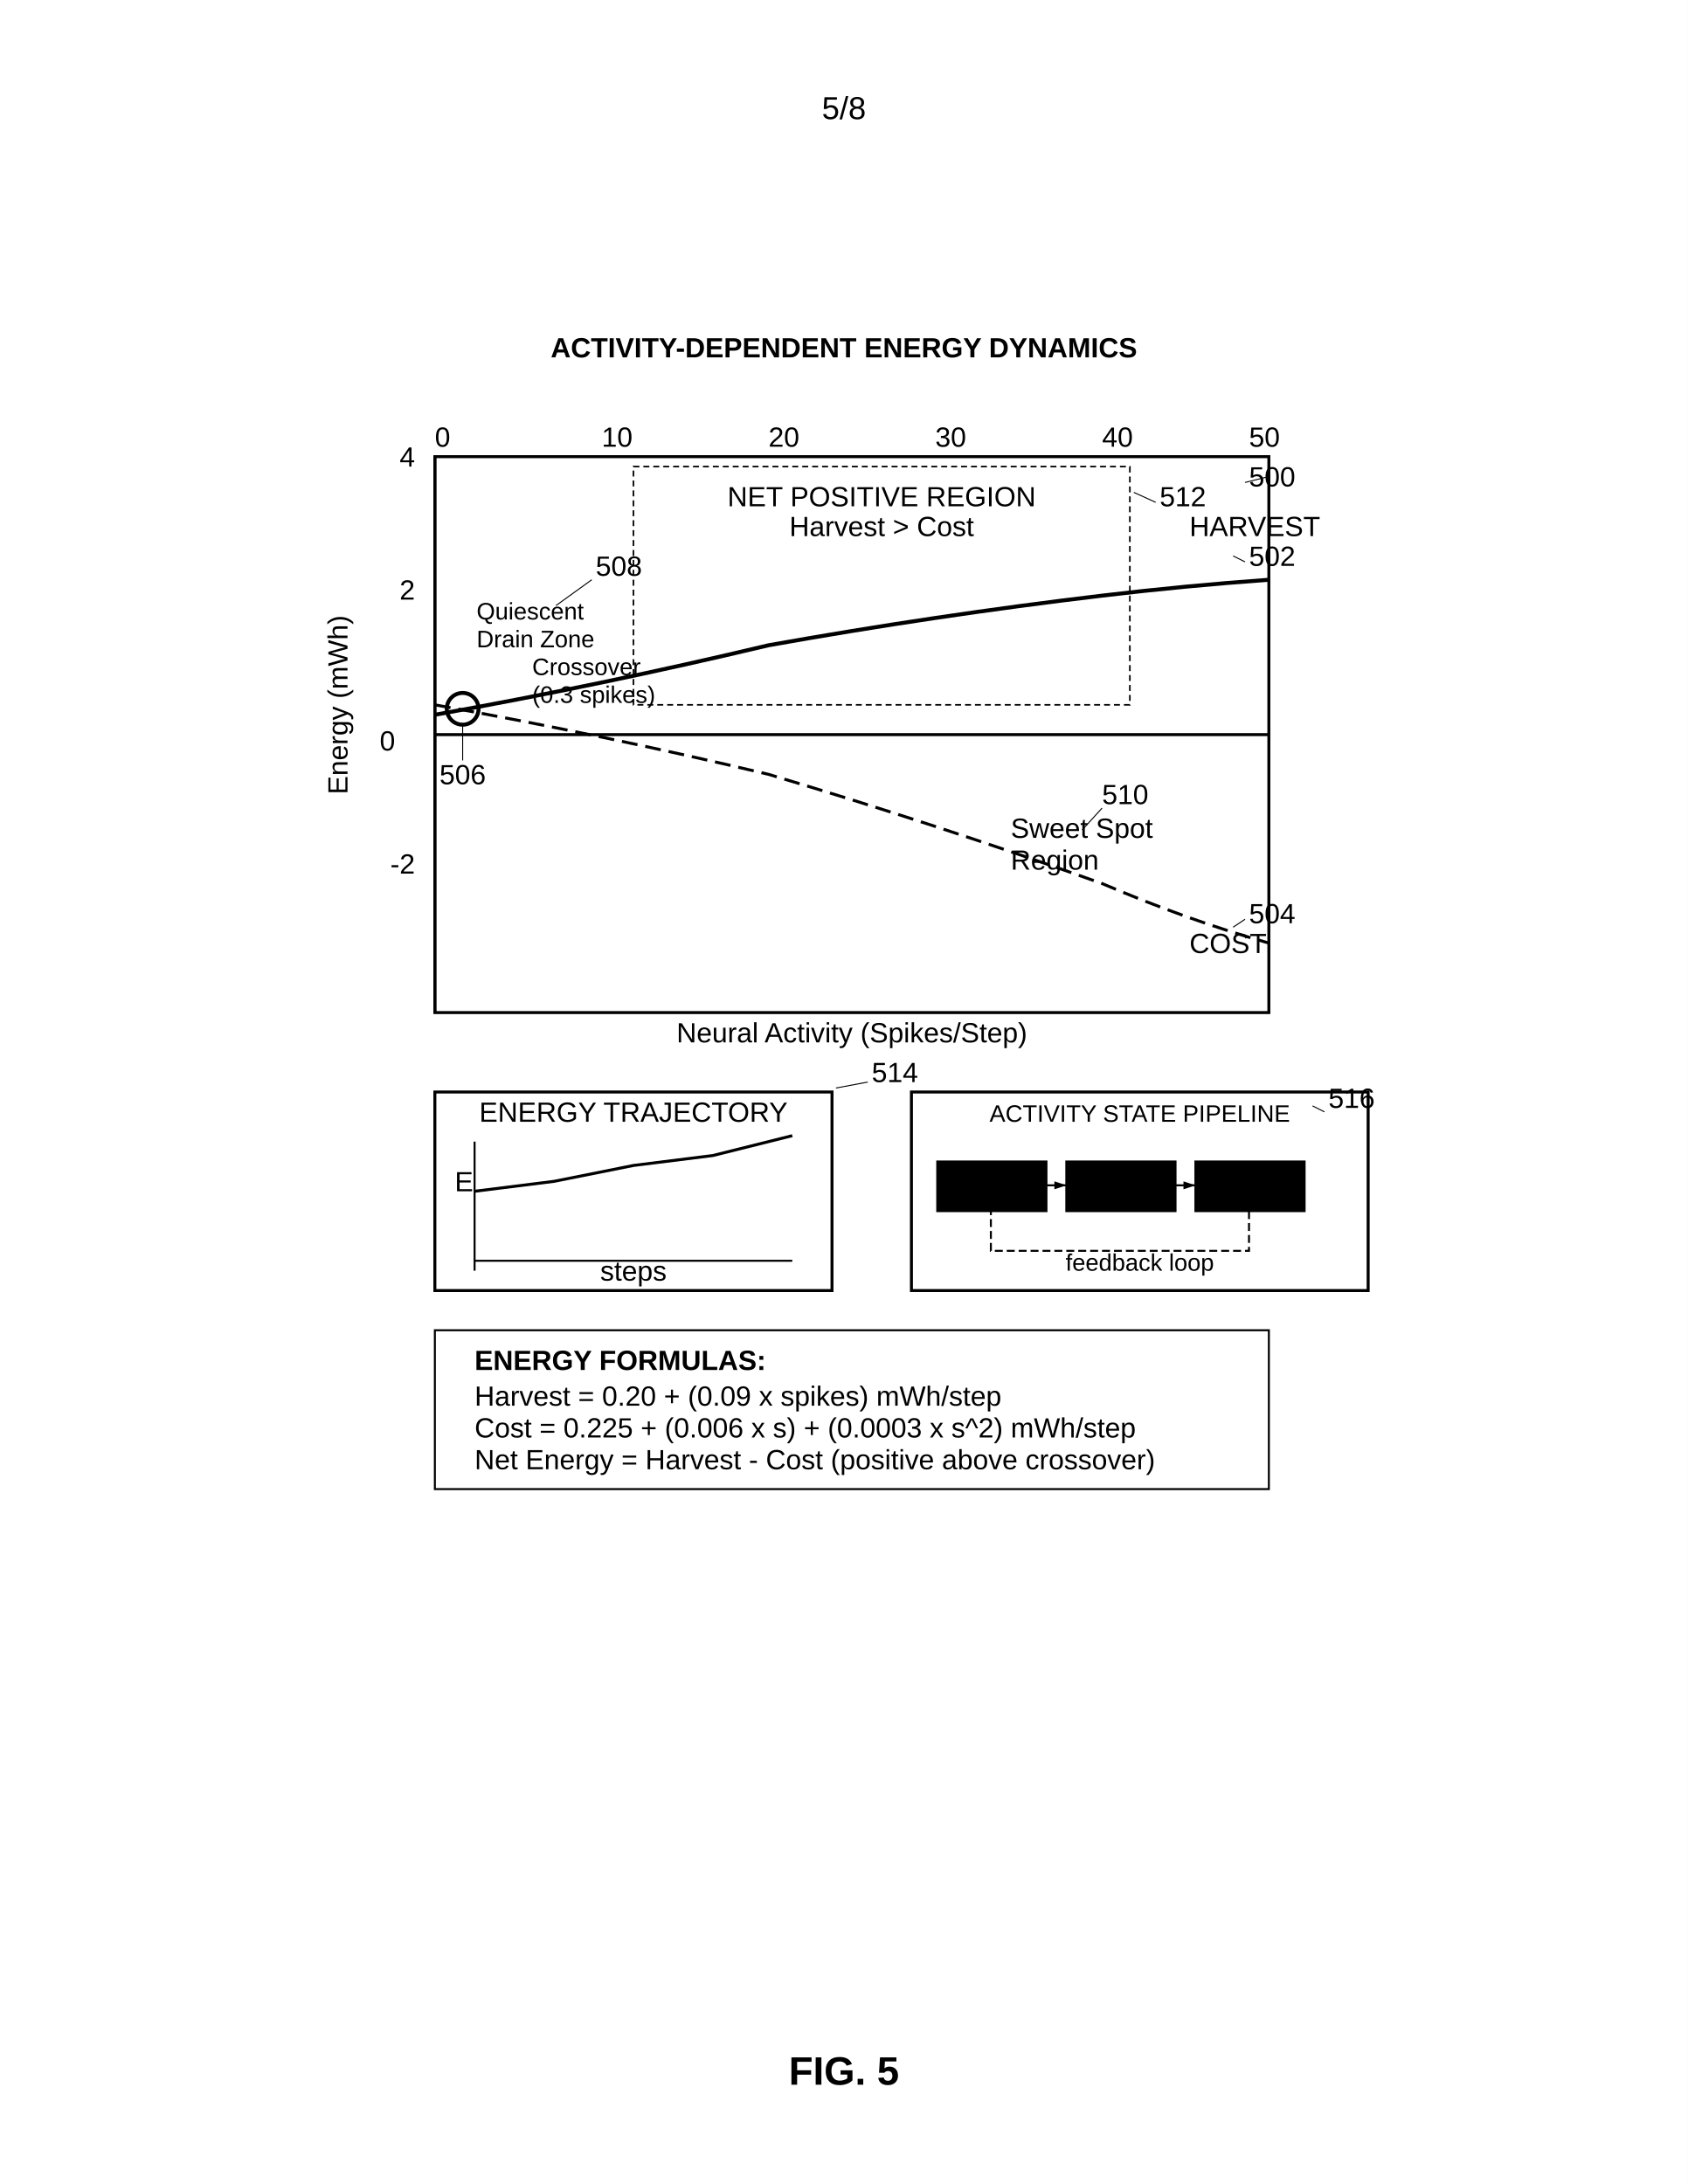
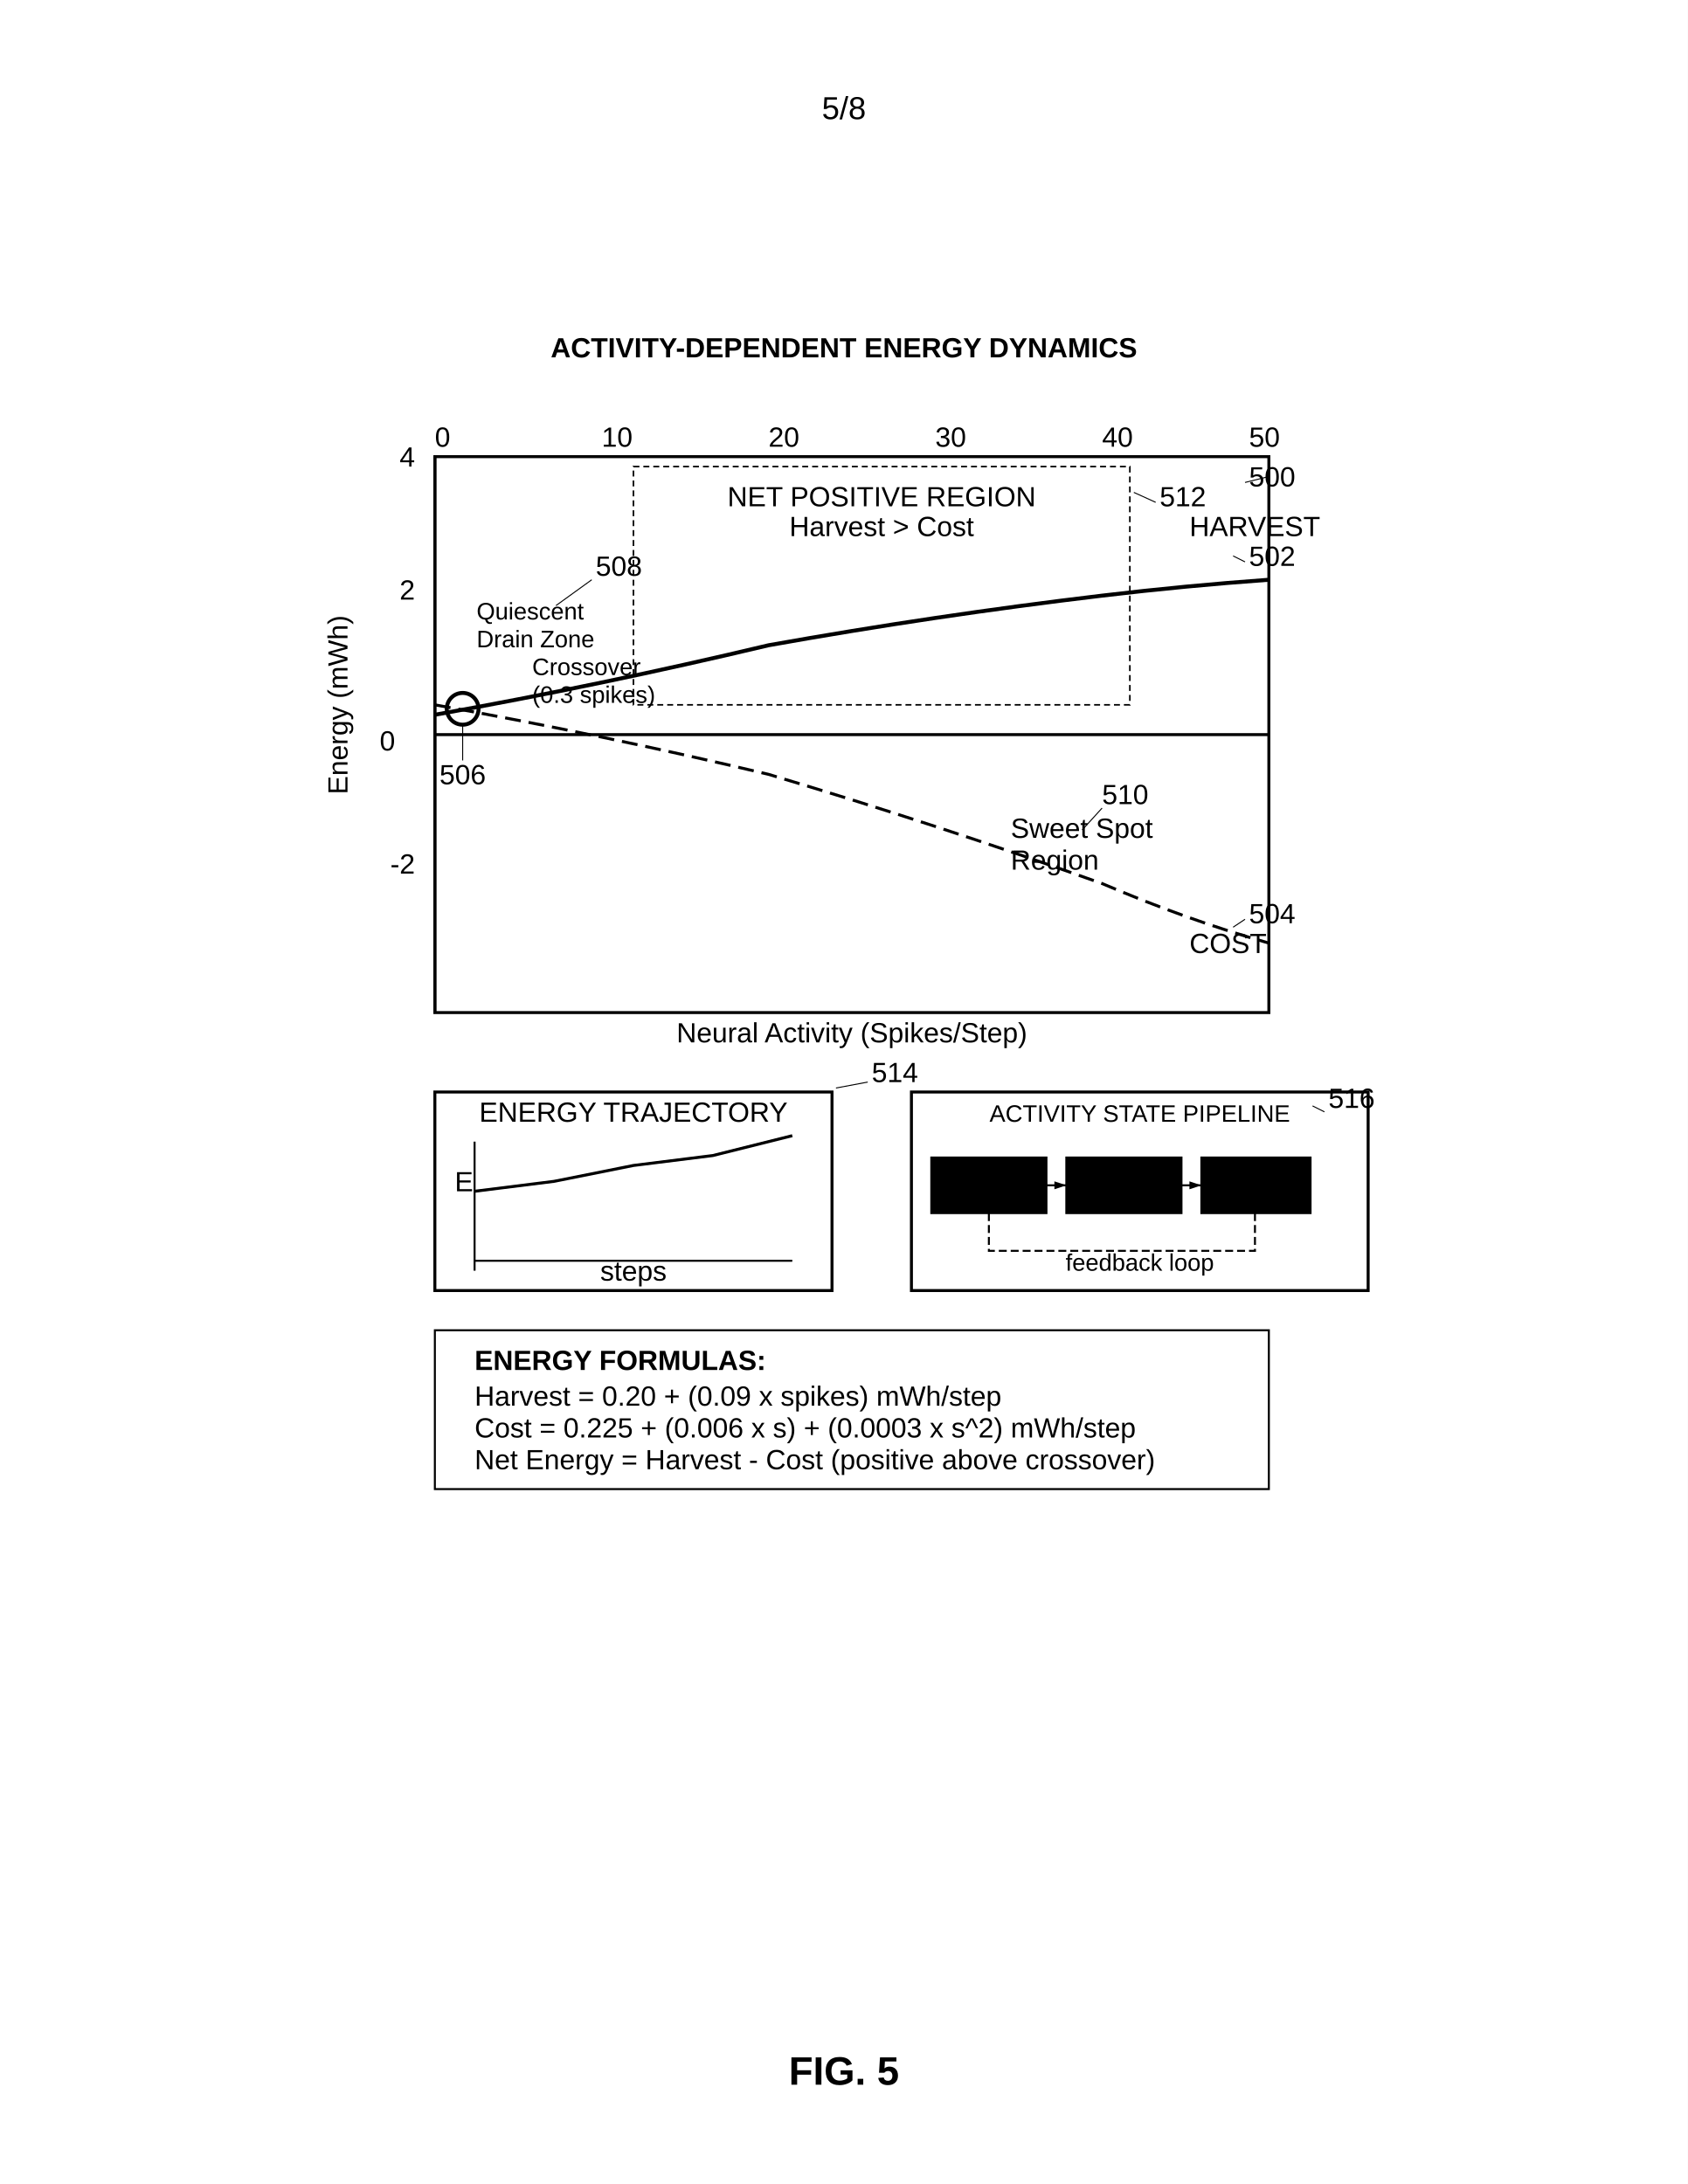
<svg xmlns="http://www.w3.org/2000/svg" width="8.5in" height="11in" viewBox="0 0 850 1100">
  <defs>
    <marker id="ah" markerWidth="6" markerHeight="4" refX="6" refY="2" orient="auto">
      <polygon points="0 0, 6 2, 0 4" fill="black" />
    </marker>
  </defs>
  <rect width="100%" height="100%" fill="white" />
  <text x="425" y="60" font-family="Arial, sans-serif" font-size="16" text-anchor="middle" fill="black">5/8</text>
  <text x="425" y="180" font-family="Arial, sans-serif" font-size="14" font-weight="bold" text-anchor="middle" fill="black">ACTIVITY-DEPENDENT ENERGY DYNAMICS</text>
  <rect width="420" height="280" fill="none" stroke="black" stroke-width="1.5" x="219" y="230" />
  <text x="629" y="245" font-family="Arial, sans-serif" font-size="14" fill="black">500</text>
  <path d="M 219 230 v 280 M 219 370 h 420" stroke="black" stroke-width="1.5" />
  <text x="175" y="355" font-family="Arial, sans-serif" font-size="14" text-anchor="middle" fill="black" transform="rotate(-90, 175, 355)">Energy (mWh)</text>
  <text x="429" y="525" font-family="Arial, sans-serif" font-size="14" text-anchor="middle" fill="black">Neural Activity (Spikes/Step)</text>
  <text x="219" y="225" font-family="Arial, sans-serif" font-size="14" fill="black">0</text>
  <text x="303" y="225" font-family="Arial, sans-serif" font-size="14" fill="black">10</text>
  <text x="387" y="225" font-family="Arial, sans-serif" font-size="14" fill="black">20</text>
  <text x="471" y="225" font-family="Arial, sans-serif" font-size="14" fill="black">30</text>
  <text x="555" y="225" font-family="Arial, sans-serif" font-size="14" fill="black">40</text>
  <text x="629" y="225" font-family="Arial, sans-serif" font-size="14" fill="black">50</text>
  <text x="199" y="378" font-family="Arial, sans-serif" font-size="14" text-anchor="end" fill="black">0</text>
  <text x="209" y="302" font-family="Arial, sans-serif" font-size="14" text-anchor="end" fill="black">2</text>
  <text x="209" y="235" font-family="Arial, sans-serif" font-size="14" text-anchor="end" fill="black">4</text>
  <text x="209" y="440" font-family="Arial, sans-serif" font-size="14" text-anchor="end" fill="black">-2</text>
  <path d="M 219 360 q 84 -15 168 -35 84 -15 168 -25 42 -5 84 -8" fill="none" stroke="black" stroke-width="2" />
  <text x="629" y="285" font-family="Arial, sans-serif" font-size="14" fill="black">502</text>
  <text x="599" y="270" font-family="Arial, sans-serif" font-size="14" fill="black">HARVEST</text>
  <path d="M 219 355 q 84 15 168 35 84 25 168 55 42 18 84 30" fill="none" stroke="black" stroke-width="1.5" stroke-dasharray="8,4" />
  <text x="629" y="465" font-family="Arial, sans-serif" font-size="14" fill="black">504</text>
  <text x="599" y="480" font-family="Arial, sans-serif" font-size="14" fill="black">COST</text>
  <circle cx="233" cy="357" r="8" fill="none" stroke="black" stroke-width="2" />
  <text x="233" y="395" font-family="Arial, sans-serif" font-size="14" text-anchor="middle" fill="black">506</text>
  <text x="268" y="340" font-family="Arial, sans-serif" font-size="12" fill="black">Crossover</text>
  <text x="268" y="354" font-family="Arial, sans-serif" font-size="12" fill="black">(0.3 spikes)</text>
  <rect x="319" y="235" width="250" height="120" fill="none" stroke="black" stroke-width="0.8" stroke-dasharray="3,2" />
  <text x="444" y="255" font-family="Arial, sans-serif" font-size="14" text-anchor="middle" fill="black">NET POSITIVE REGION</text>
  <text x="444" y="270" font-family="Arial, sans-serif" font-size="14" text-anchor="middle" fill="black">Harvest &gt; Cost</text>
  <text x="584" y="255" font-family="Arial, sans-serif" font-size="14" fill="black">512</text>
  <text x="300" y="290" font-family="Arial, sans-serif" font-size="14" fill="black">508</text>
  <text x="240" y="312" font-family="Arial, sans-serif" font-size="12" fill="black">Quiescent</text>
  <text x="240" y="326" font-family="Arial, sans-serif" font-size="12" fill="black">Drain Zone</text>
  <text x="555" y="405" font-family="Arial, sans-serif" font-size="14" fill="black">510</text>
  <text x="509" y="422" font-family="Arial, sans-serif" font-size="14" fill="black">Sweet Spot</text>
  <text x="509" y="438" font-family="Arial, sans-serif" font-size="14" fill="black">Region</text>
  <rect width="200" height="100" fill="none" stroke="black" stroke-width="1.5" x="219" y="550" />
  <text x="319" y="565" font-family="Arial, sans-serif" font-size="14" text-anchor="middle" fill="black">ENERGY TRAJECTORY</text>
  <path d="M 239 635 h 160 M 239 575 v 65" stroke="black" stroke-width="1" />
  <path d="M 239 600 l 40 -5 40 -8 40 -5 40 -10" fill="none" stroke="black" stroke-width="1.5" />
  <text x="319" y="645" font-family="Arial, sans-serif" font-size="14" text-anchor="middle" fill="black">steps</text>
  <text x="229" y="600" font-family="Arial, sans-serif" font-size="14" fill="black">E</text>
  <text x="439" y="545" font-family="Arial, sans-serif" font-size="14" fill="black">514</text>
  <rect width="230" height="100" fill="white" stroke="black" stroke-width="1.5" x="459" y="550" />
  <text x="574" y="565" font-family="Arial, sans-serif" font-size="12" text-anchor="middle" fill="black">ACTIVITY STATE PIPELINE</text>
-   <rect x="472" y="585" width="55" height="25" stroke="black" />
-   <text x="499" y="601" font-family="Arial, sans-serif" font-size="9" text-anchor="middle" fill="black">MEASURE</text>
-   <rect x="537" y="585" width="55" height="25" stroke="black" />
-   <text x="564" y="601" font-family="Arial, sans-serif" font-size="9" text-anchor="middle" fill="black">COMPUTE</text>
-   <rect x="602" y="585" width="55" height="25" stroke="black" />
-   <text x="629" y="601" font-family="Arial, sans-serif" font-size="9" text-anchor="middle" fill="black">ADJUST</text>
+   <rect x="469" y="583" width="58" height="28" stroke="black" />
+   <text x="498" y="601" font-family="Arial, sans-serif" font-size="11" text-anchor="middle" fill="black">MEASURE</text>
+   <rect x="537" y="583" width="58" height="28" stroke="black" />
+   <text x="566" y="601" font-family="Arial, sans-serif" font-size="11" text-anchor="middle" fill="black">COMPUTE</text>
+   <rect x="605" y="583" width="55" height="28" stroke="black" />
+   <text x="632" y="601" font-family="Arial, sans-serif" font-size="11" text-anchor="middle" fill="black">ADJUST</text>
  <path d="M 527 597 h 10" stroke="black" marker-end="url(#ah)" />
-   <path d="M 592 597 h 10" stroke="black" marker-end="url(#ah)" />
-   <path d="M 629 610 v 20 H 499 V 610" fill="none" stroke="black" stroke-dasharray="4,2" />
+   <path d="M 595 597 h 10" stroke="black" marker-end="url(#ah)" />
+   <path d="M 632 611 v 19 H 498 V 611" fill="none" stroke="black" stroke-dasharray="4,2" />
  <text x="574" y="640" font-family="Arial, sans-serif" font-size="12" text-anchor="middle" fill="black">feedback loop</text>
  <text x="669" y="558" font-family="Arial, sans-serif" font-size="14" fill="black">516</text>
  <rect x="219" y="670" width="420" height="80" fill="none" stroke="black" stroke-width="1" />
  <text x="239" y="690" font-family="Arial, sans-serif" font-size="14" font-weight="bold" fill="black">ENERGY FORMULAS:</text>
  <text x="239" y="708" font-family="Arial, sans-serif" font-size="14" fill="black">Harvest = 0.20 + (0.09 x spikes) mWh/step</text>
  <text x="239" y="724" font-family="Arial, sans-serif" font-size="14" fill="black">Cost = 0.225 + (0.006 x s) + (0.0003 x s^2) mWh/step</text>
  <text x="239" y="740" font-family="Arial, sans-serif" font-size="14" fill="black">Net Energy = Harvest - Cost (positive above crossover)</text>
  <line x1="627" y1="243" x2="639" y2="240" stroke="black" stroke-width="0.5" />
  <line x1="627" y1="283" x2="621" y2="280" stroke="black" stroke-width="0.5" />
  <line x1="627" y1="463" x2="621" y2="467" stroke="black" stroke-width="0.5" />
  <line x1="233" y1="383" x2="233" y2="365" stroke="black" stroke-width="0.5" />
  <line x1="298" y1="292" x2="280" y2="305" stroke="black" stroke-width="0.5" />
  <line x1="555" y1="407" x2="545" y2="418" stroke="black" stroke-width="0.5" />
  <line x1="582" y1="253" x2="571" y2="248" stroke="black" stroke-width="0.5" />
  <line x1="437" y1="545" x2="421" y2="548" stroke="black" stroke-width="0.5" />
  <line x1="667" y1="560" x2="661" y2="557" stroke="black" stroke-width="0.5" />
  <text x="425" y="1050" font-family="Arial, sans-serif" font-size="20" font-weight="bold" text-anchor="middle" fill="black">FIG. 5</text>
</svg>
